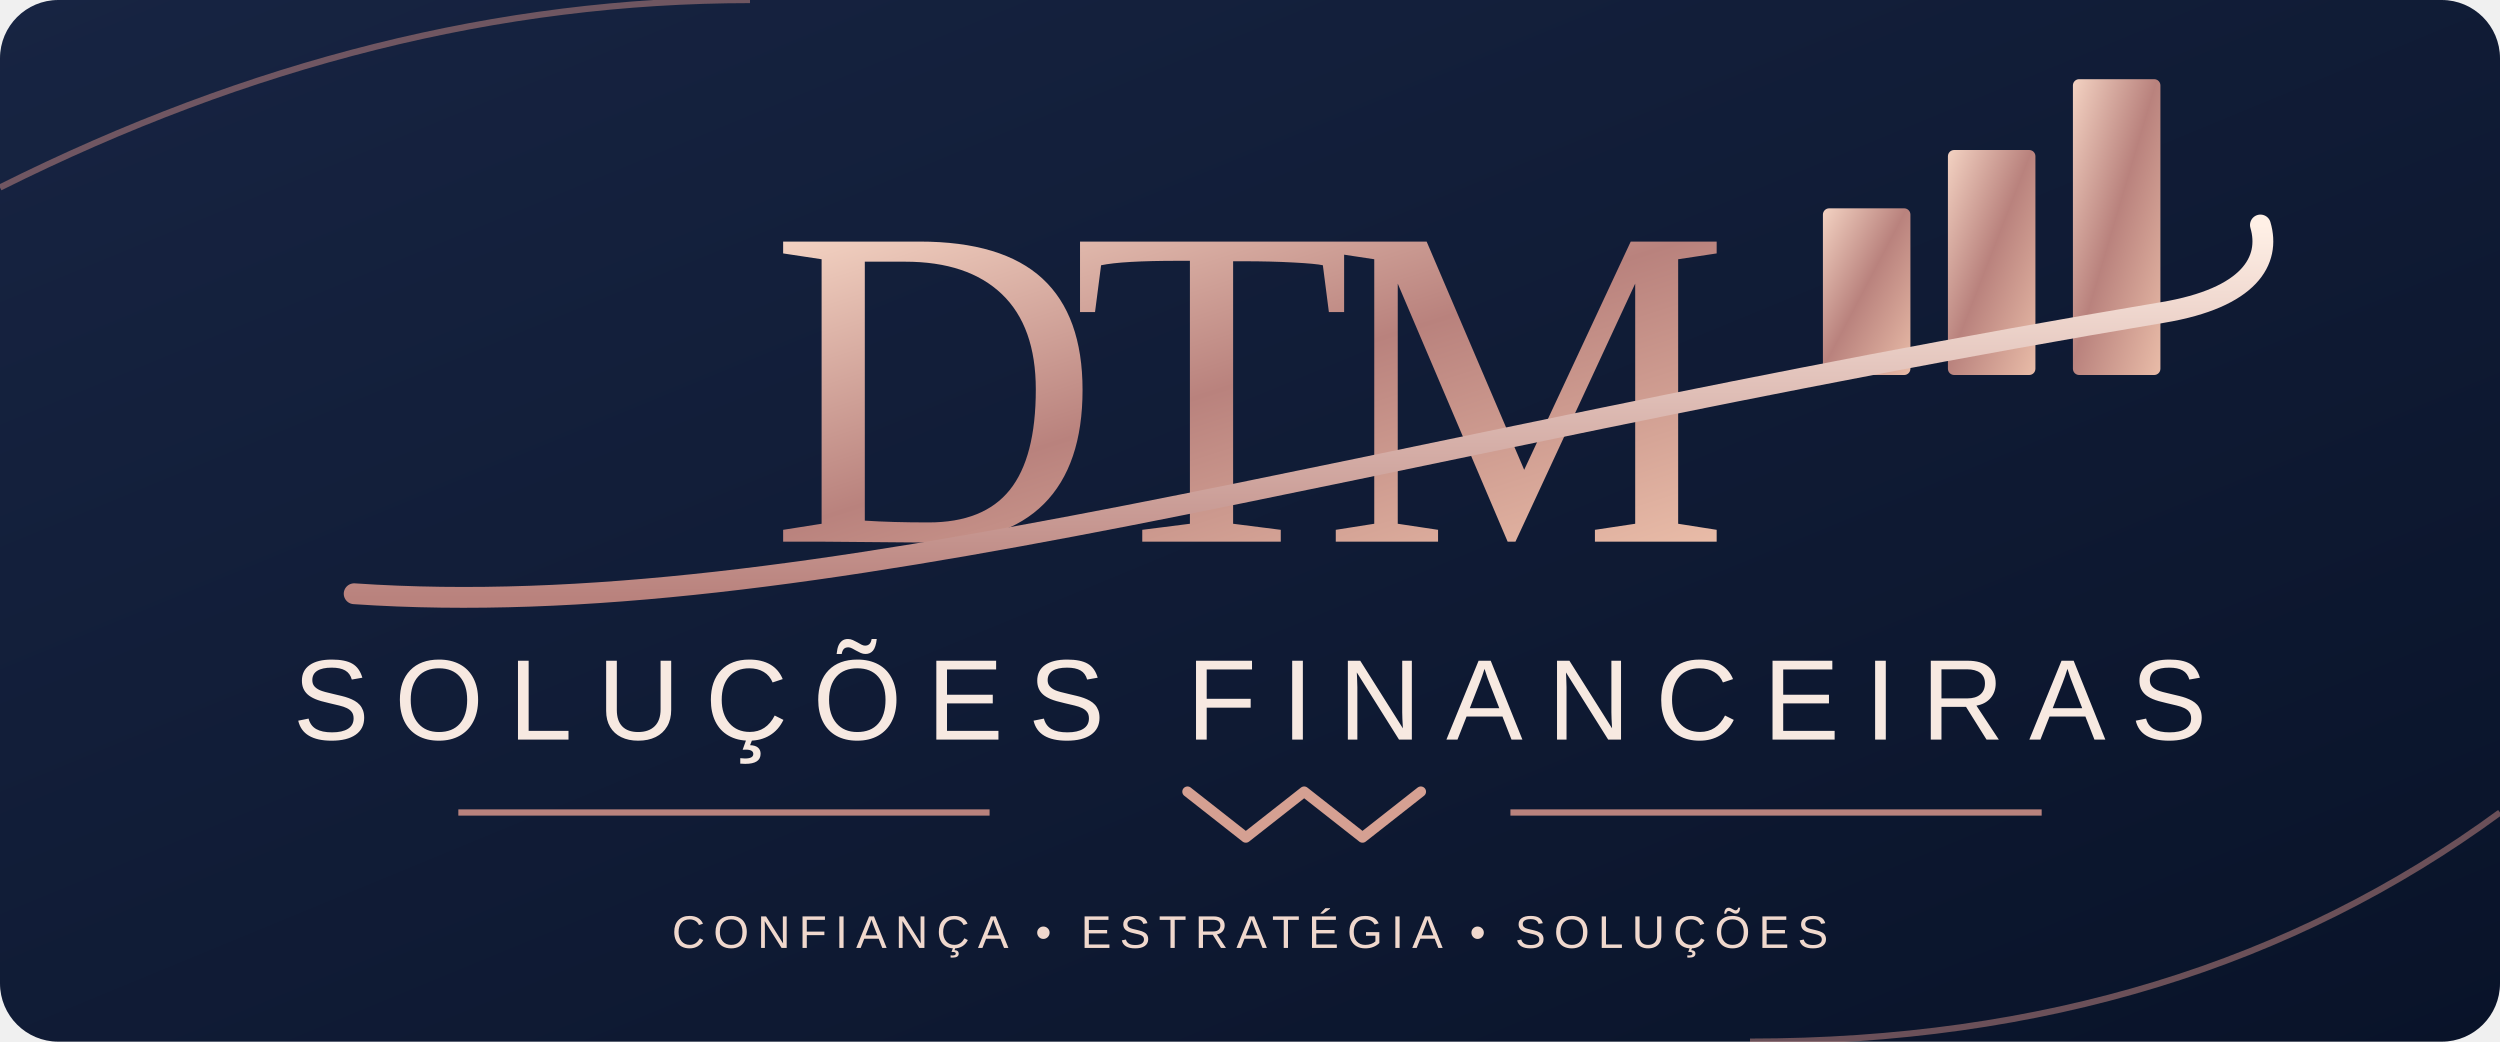
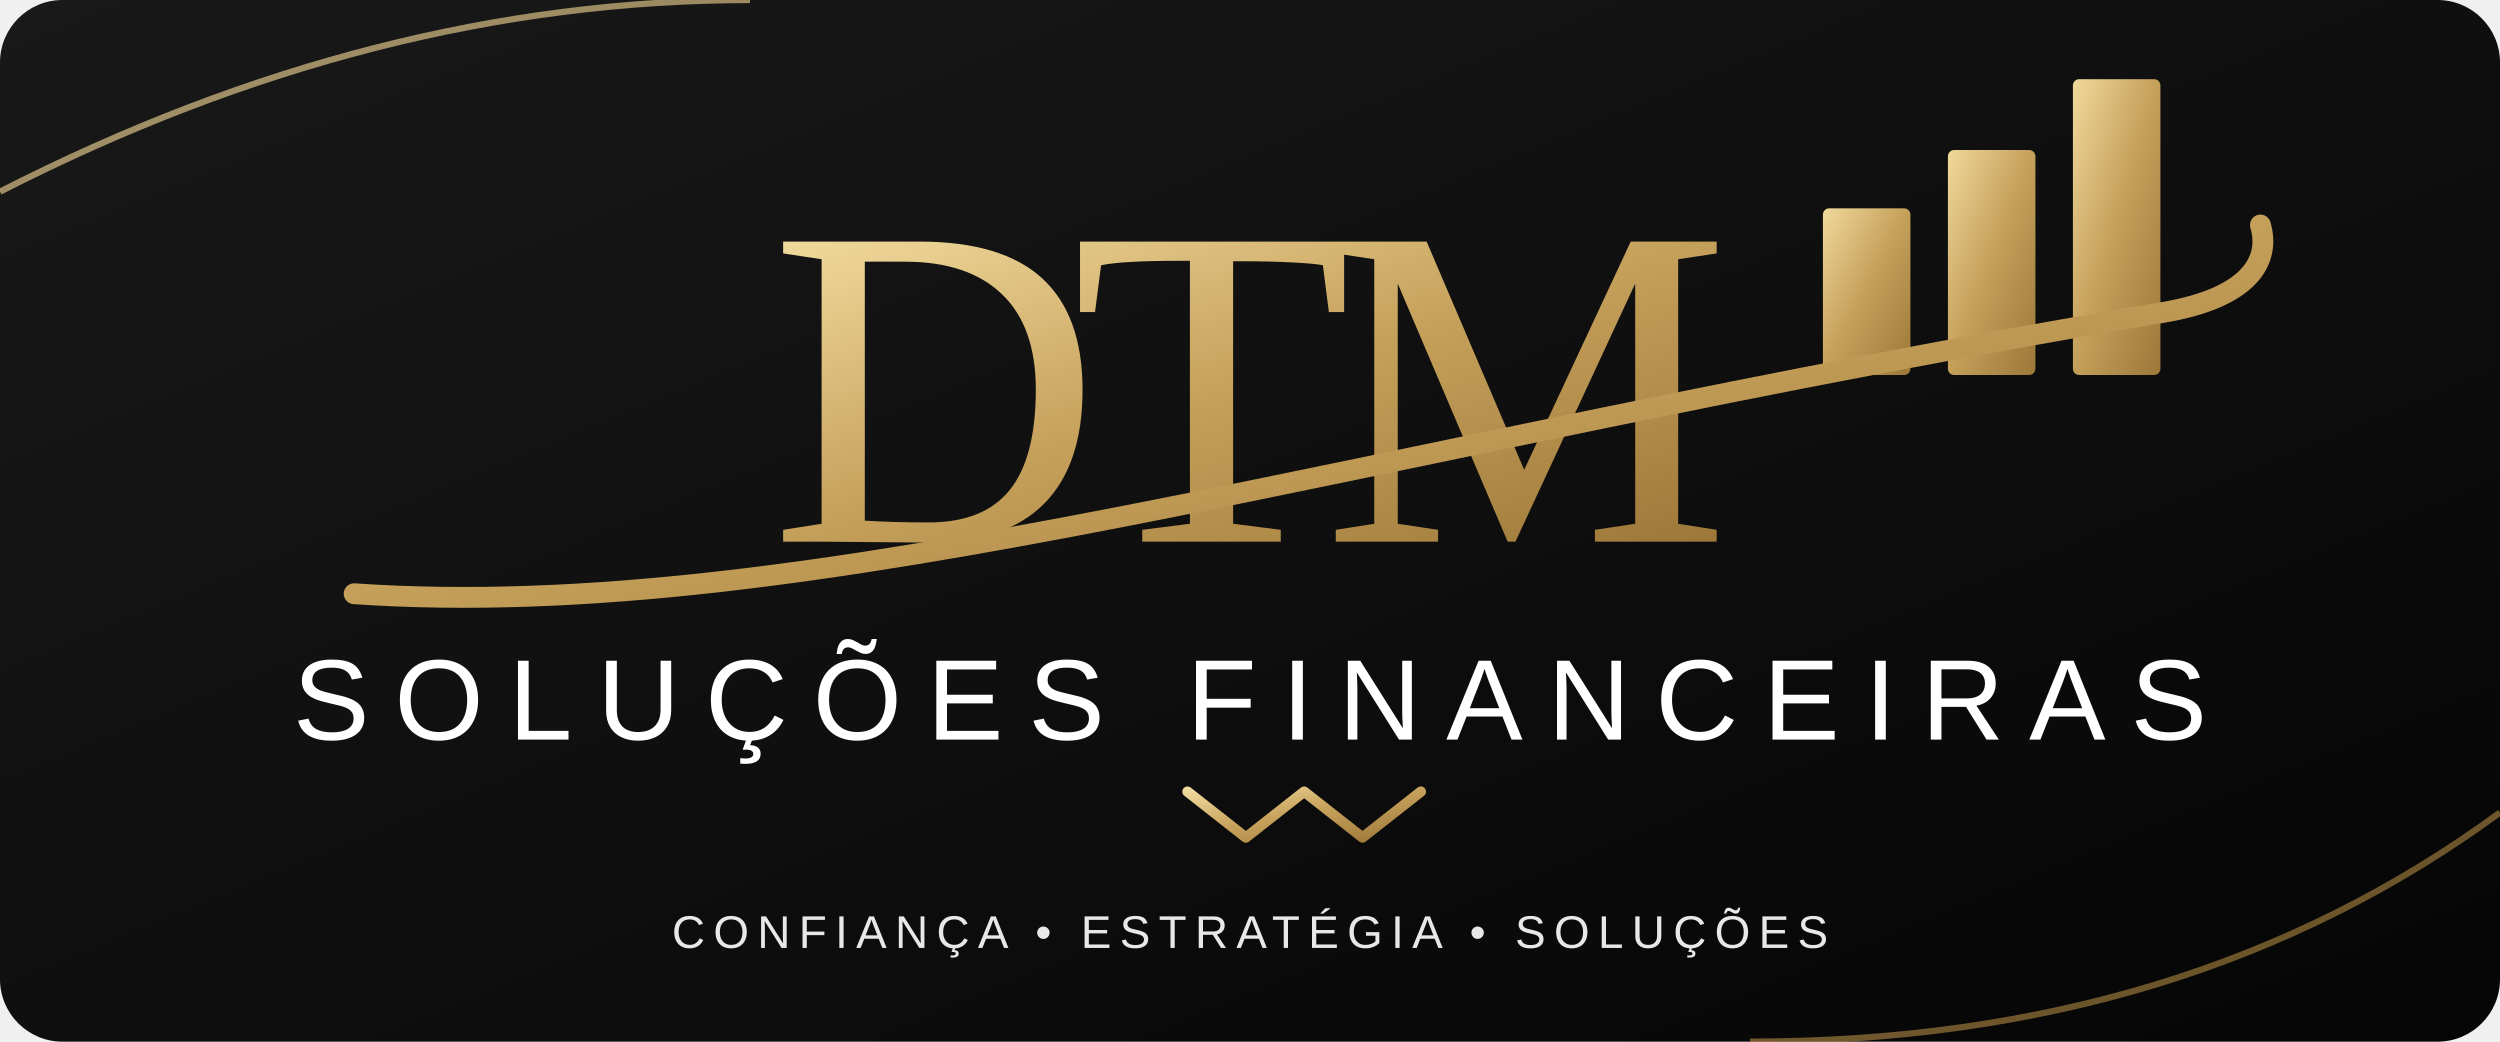
<svg xmlns="http://www.w3.org/2000/svg" width="1200" height="500" viewBox="0 0 1200 500" role="img" aria-labelledby="title desc">
  <defs>
-     <linearGradient id="navy" x1="0" y1="0" x2="1" y2="1">
-       <stop stop-color="#172442" />
-       <stop offset="1" stop-color="#091329" />
+     <linearGradient id="black" x1="0" y1="0" x2="1" y2="1">
+       <stop stop-color="#191919" />
+       <stop offset="1" stop-color="#050505" />
    </linearGradient>
-     <linearGradient id="rose" x1="0" y1="0" x2="1" y2="1">
-       <stop stop-color="#f3d2c2" />
-       <stop offset=".48" stop-color="#b9827d" />
-       <stop offset="1" stop-color="#e9bca8" />
-     </linearGradient>
-     <linearGradient id="shine" x1="0" y1="0" x2="0" y2="1">
-       <stop stop-color="#fff0e6" />
-       <stop offset="1" stop-color="#b9827d" />
+     <linearGradient id="gold" x1="0" y1="0" x2="1" y2="1">
+       <stop stop-color="#F0D99C" />
+       <stop offset=".48" stop-color="#C6A15B" />
+       <stop offset="1" stop-color="#9D7738" />
    </linearGradient>
  </defs>
-   <rect width="1200" height="500" rx="28" fill="url(#navy)" />
-   <path d="M0 90 Q180 0 360 0 M840 500 Q1050 500 1200 390" fill="none" stroke="#b9827d" stroke-width="3" opacity=".55" />
-   <g fill="url(#rose)">
+   <rect width="1200" height="500" rx="30" fill="url(#black)" />
+   <path d="M0 92 Q180 0 360 0 M840 500 Q1050 500 1200 390" fill="none" stroke="url(#gold)" stroke-width="3" opacity=".65" />
+   <g fill="url(#gold)">
    <text x="600" y="260" text-anchor="middle" font-family="Georgia, 'Times New Roman', serif" font-size="220" letter-spacing="-14">DTM</text>
    <rect x="875" y="100" width="42" height="80" rx="3" />
    <rect x="935" y="72" width="42" height="108" rx="3" />
    <rect x="995" y="38" width="42" height="142" rx="3" />
  </g>
-   <path d="M170 285 C390 300 650 215 1038 150 C1080 143 1090 125 1085 108" fill="none" stroke="url(#shine)" stroke-width="10" stroke-linecap="round" />
-   <text x="600" y="355" text-anchor="middle" font-family="Arial, Helvetica, sans-serif" font-size="55" letter-spacing="12" fill="#f7e9e1">SOLUÇÕES FINANCEIRAS</text>
-   <path d="M220 390 H475 M725 390 H980" stroke="#b9827d" stroke-width="3" />
-   <path d="M570 380 l28 22 28-22 28 22 28-22" fill="none" stroke="#d5a092" stroke-width="5" stroke-linecap="round" stroke-linejoin="round" />
-   <text x="600" y="455" text-anchor="middle" font-family="Arial, Helvetica, sans-serif" font-size="22" letter-spacing="4" fill="#f0d8cd">CONFIANÇA • ESTRATÉGIA • SOLUÇÕES</text>
+   <path d="M170 285 C390 300 650 215 1038 150 C1080 143 1090 125 1085 108" fill="none" stroke="url(#gold)" stroke-width="10" stroke-linecap="round" />
+   <text x="600" y="355" text-anchor="middle" font-family="Arial, Helvetica, sans-serif" font-size="55" letter-spacing="12" fill="#FFFFFF">SOLUÇÕES FINANCEIRAS</text>
+   <path d="M220 390 H475 M725 390 H980" stroke="url(#gold)" stroke-width="3" />
+   <path d="M570 380 l28 22 28-22 28 22 28-22" fill="none" stroke="url(#gold)" stroke-width="5" stroke-linecap="round" stroke-linejoin="round" />
+   <text x="600" y="455" text-anchor="middle" font-family="Arial, Helvetica, sans-serif" font-size="22" letter-spacing="4" fill="#E8E8E8">CONFIANÇA • ESTRATÉGIA • SOLUÇÕES</text>
</svg>
